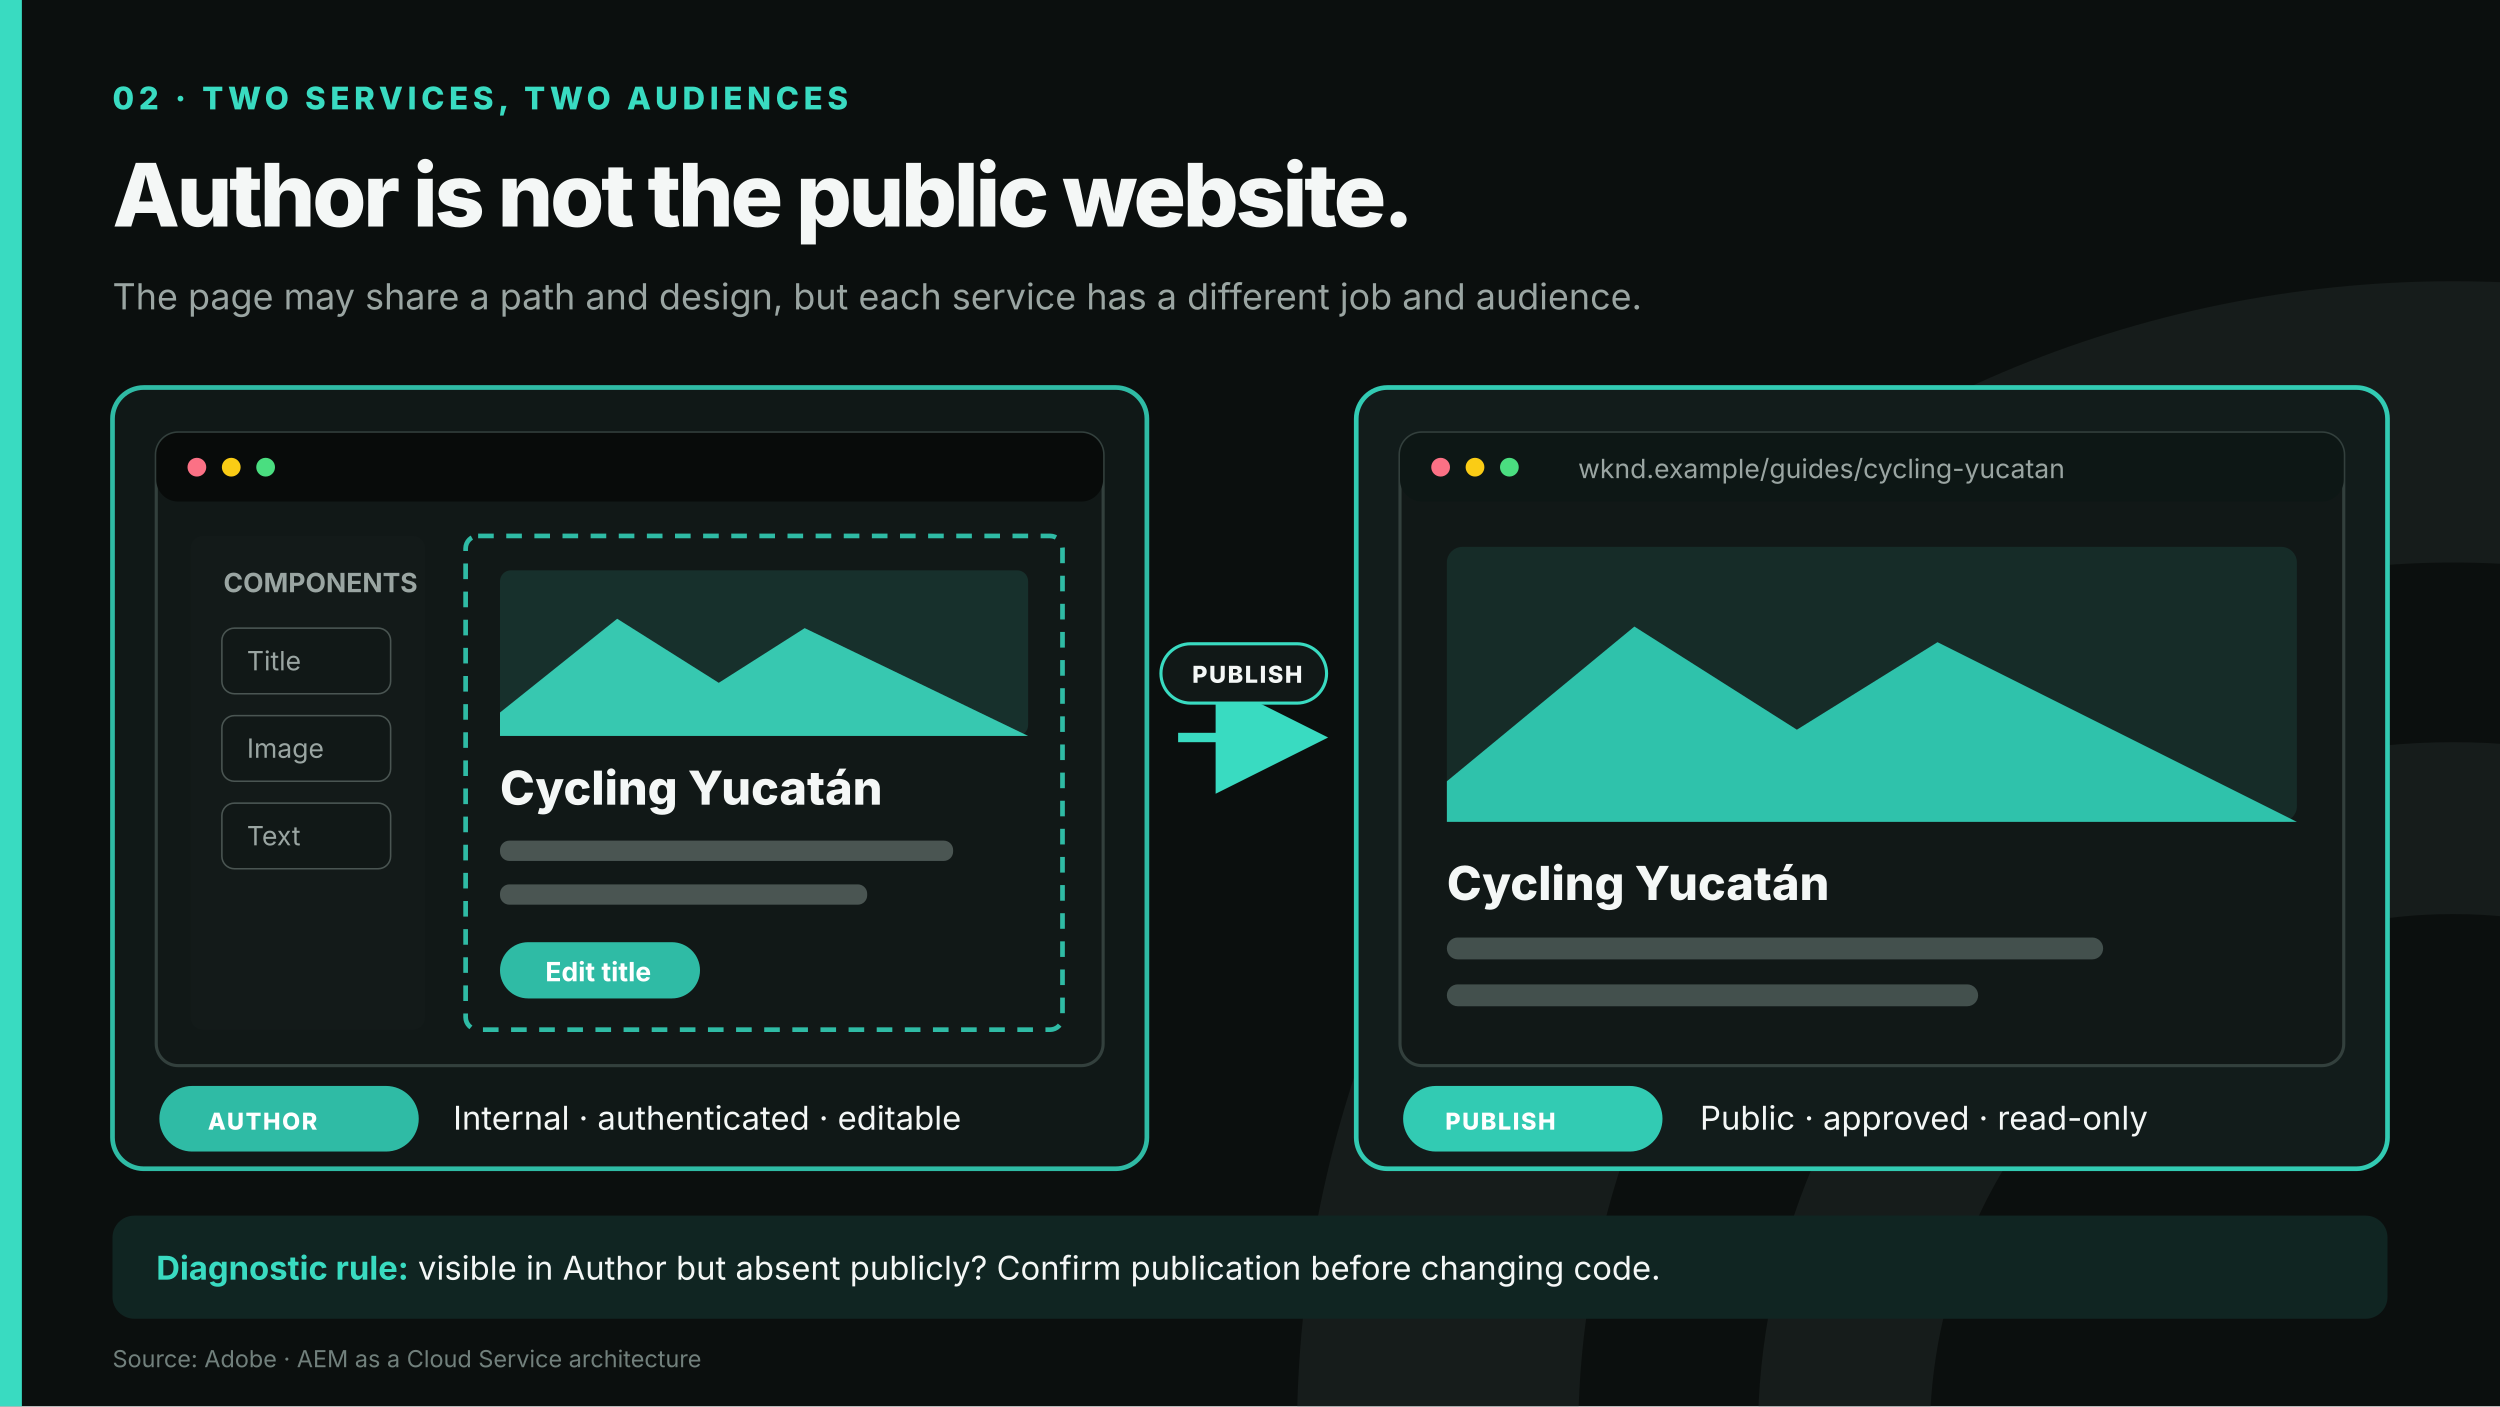
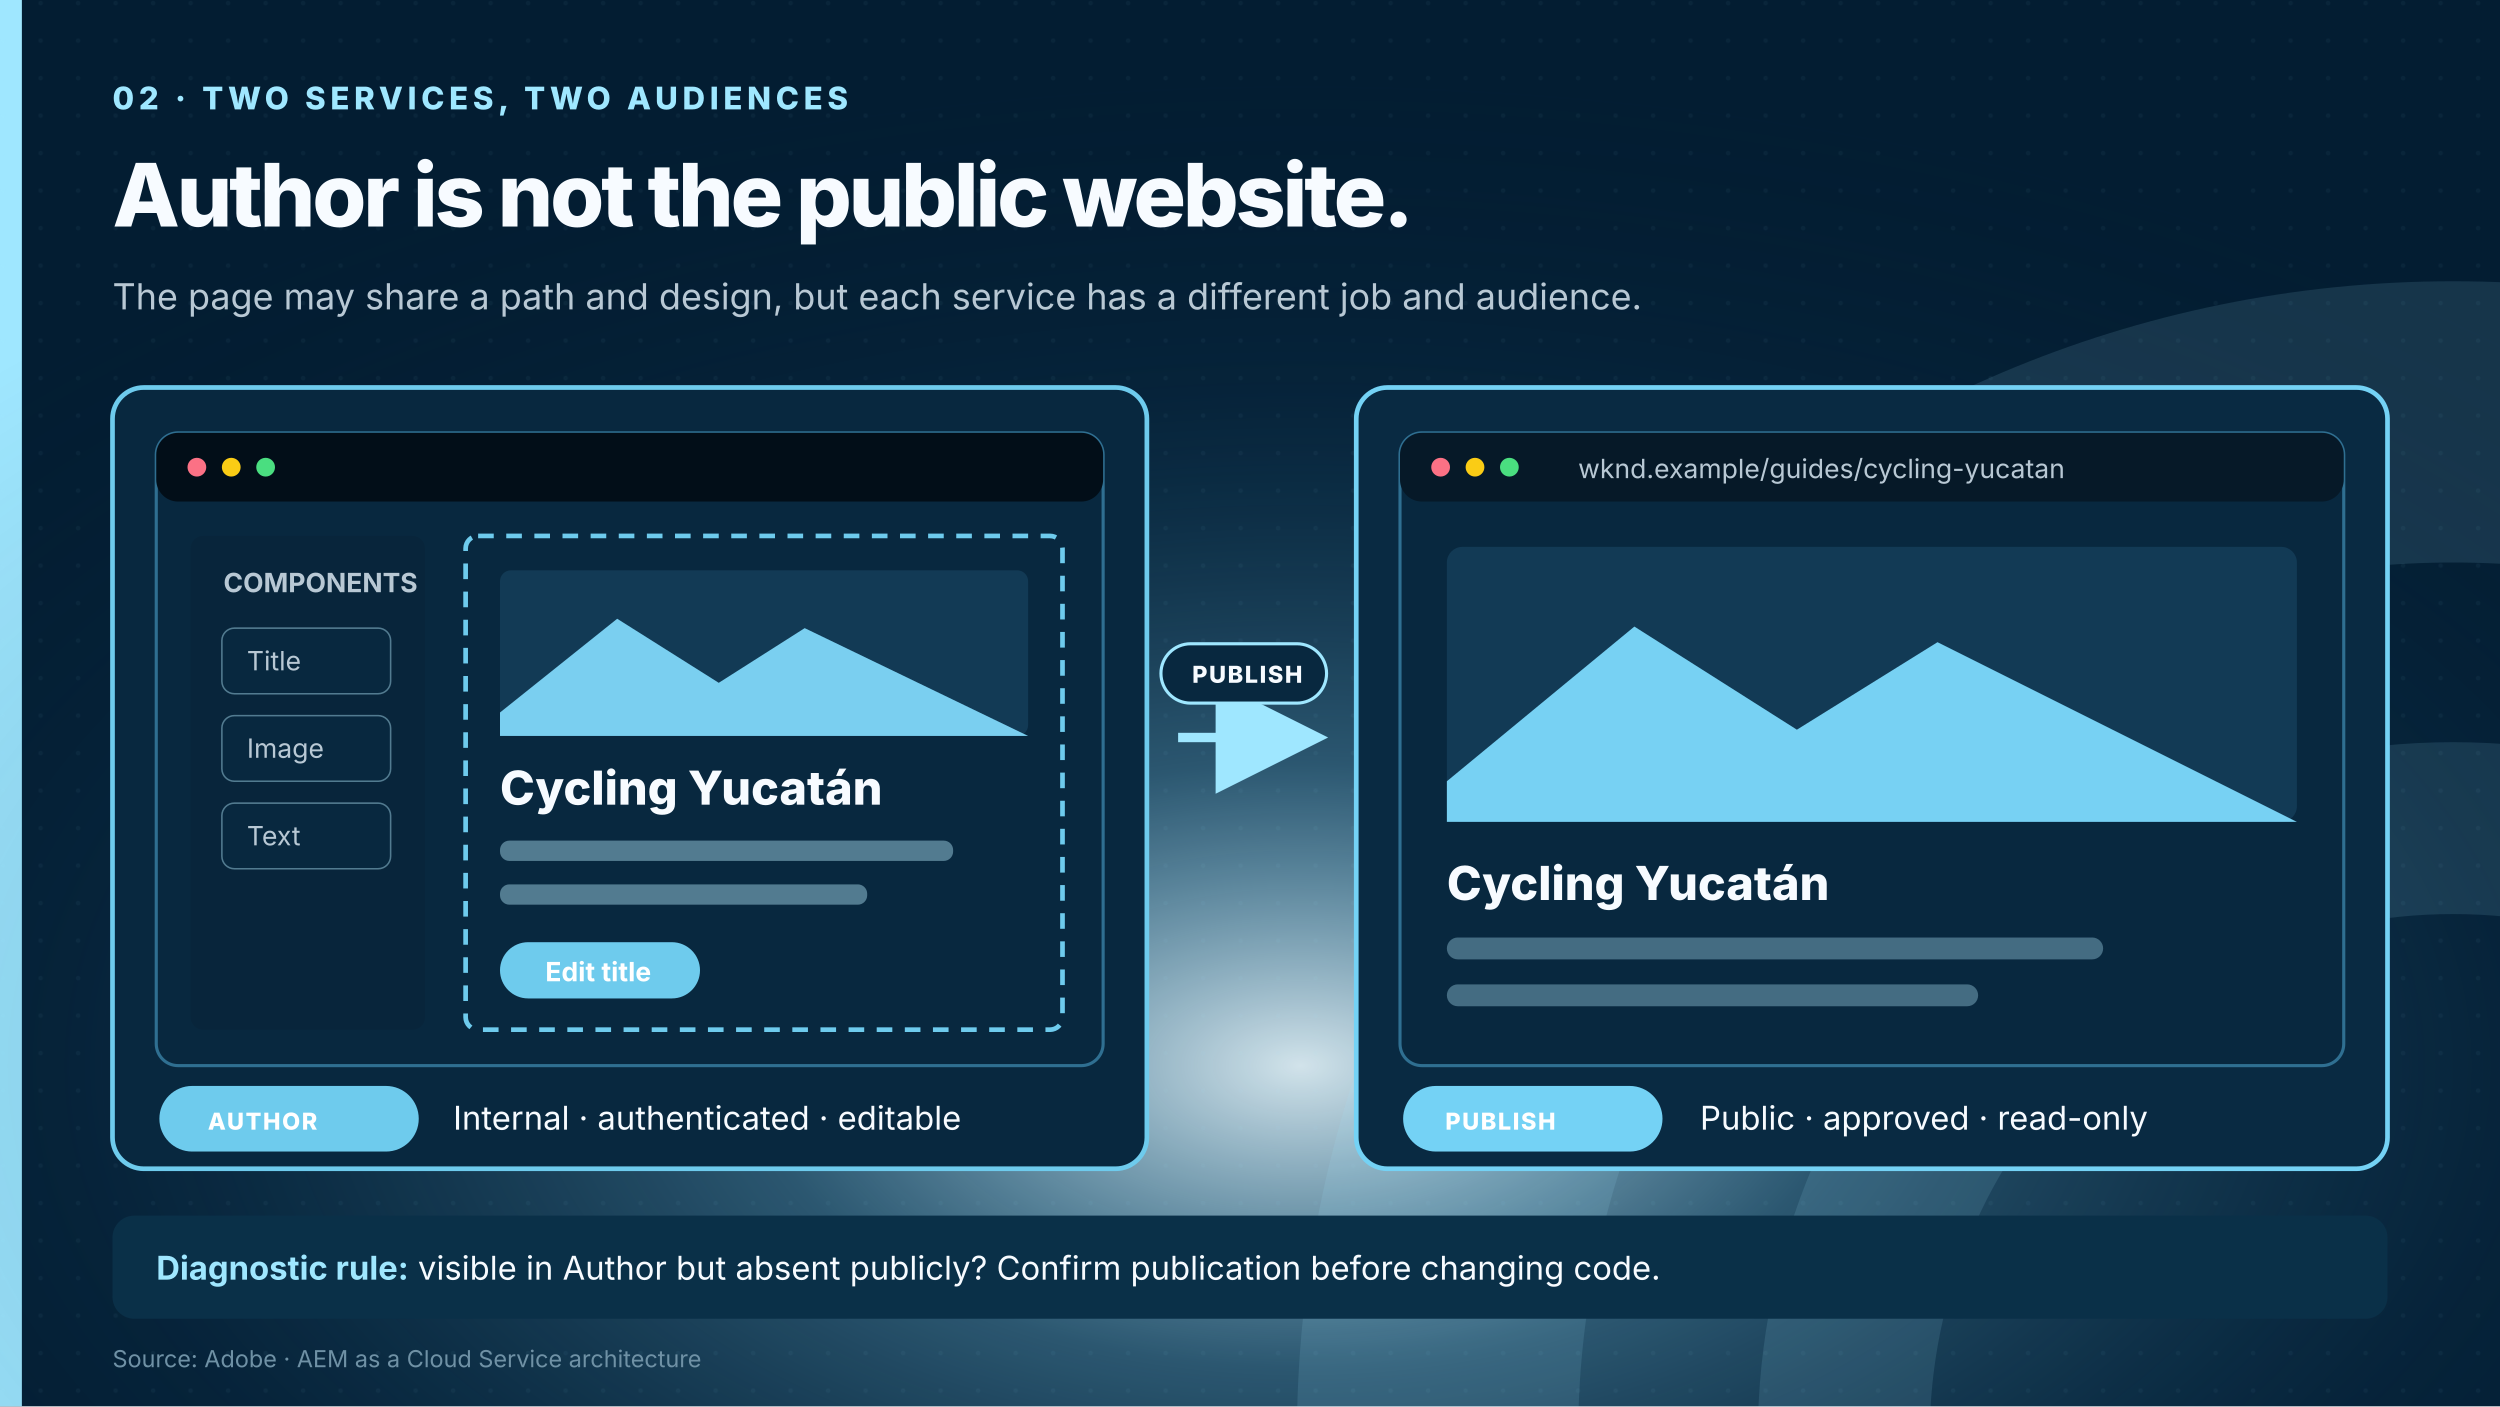
<svg xmlns="http://www.w3.org/2000/svg" viewBox="0 0 1600 900" role="img" aria-labelledby="title desc">
  <defs>
+     <radialGradient id="blue-glow" cx="52%" cy="76%" r="72%">
+       <stop offset="0" stop-color="#e9f9ff" stop-opacity=".9" />
+       <stop offset=".3" stop-color="#7bc9ea" stop-opacity=".34" />
+       <stop offset=".68" stop-color="#174e70" stop-opacity=".12" />
+       <stop offset="1" stop-color="#031d32" stop-opacity="0" />
+     </radialGradient>
+     <pattern id="dots" width="24" height="24" patternUnits="userSpaceOnUse">
+       <circle cx="2" cy="2" r="1.5" fill="#9fe7ff" opacity=".22" />
+     </pattern>
    <marker id="arrow" markerWidth="12" markerHeight="12" refX="10" refY="6" orient="auto">
-       <path d="M0 0 12 6 0 12Z" fill="#39dbc1" />
+       <path d="M0 0 12 6 0 12Z" fill="#9fe7ff" />
    </marker>
    <style>
-       text{font-family:Inter,Arial,sans-serif;fill:#f4f7f6}.eyebrow{font-size:20px;font-weight:800;letter-spacing:3px;fill:#39dbc1}.title{font-size:56px;font-weight:760;letter-spacing:-2px}.subtitle{font-size:23px;fill:#9aa5a2}.section{font-size:30px;font-weight:760}.body{font-size:21px}.small{font-size:17px;fill:#9aa5a2}.tag{font-size:15px;font-weight:800;letter-spacing:1px}.white{fill:#fff}.source{font-size:15px;fill:#71807c}.window{fill:#111817;stroke:#33403d;stroke-width:2}.arrow{fill:none;stroke:#39dbc1;stroke-width:6;marker-end:url(#arrow)}
-     rect[fill="#fff"],path[fill="#fff"],circle[fill="#fff"]{fill:#111817}</style>
+       text{font-family:Inter,Arial,sans-serif;fill:#f7fbff}.eyebrow{font-size:20px;font-weight:800;letter-spacing:3px;fill:#9fe7ff}.title{font-size:56px;font-weight:760;letter-spacing:-2px}.subtitle{font-size:23px;fill:#b8c8d4}.section{font-size:30px;font-weight:760}.body{font-size:21px}.small{font-size:17px;fill:#b8c8d4}.tag{font-size:15px;font-weight:800;letter-spacing:1px}.white{fill:#fff}.source{font-size:15px;fill:#6f91a5}.window{fill:#08283f;stroke:#2f6f91;stroke-width:2}.arrow{fill:none;stroke:#9fe7ff;stroke-width:6;marker-end:url(#arrow)}
+     rect[fill="#fff"],path[fill="#fff"],circle[fill="#fff"]{fill:#08283f}</style>
  </defs>
-   <rect width="1600" height="900" fill="#0b0f0e" />
-   <rect width="14" height="900" fill="#39dbc1" />
-   <g opacity=".16" fill="none" stroke="#53615e">
+   <rect width="1600" height="900" fill="#031d32" />
+   <rect width="14" height="900" fill="#9fe7ff" />
+   <rect width="1600" height="900" fill="url(#blue-glow)" />
+   <rect width="1600" height="900" fill="url(#dots)" opacity=".18" />
+   <g opacity=".12" fill="none" stroke="#9fe7ff">
    <circle cx="1570" cy="920" r="650" stroke-width="180" />
    <circle cx="1570" cy="920" r="390" stroke-width="110" />
  </g>
  <text x="72" y="70" class="eyebrow">02 · TWO SERVICES, TWO AUDIENCES</text>
  <text x="72" y="145" class="title">Author is not the public website.</text>
  <text x="72" y="198" class="subtitle">The page may share a path and design, but each service has a different job and audience.</text>
-   <rect x="72" y="248" width="662" height="500" rx="20" fill="#101817" stroke="#2fbba5" stroke-width="3" />
+   <rect x="72" y="248" width="662" height="500" rx="20" fill="#08283f" stroke="#6ecbed" stroke-width="3" />
  <rect x="100" y="277" width="606" height="405" rx="14" class="window" />
-   <rect x="100" y="277" width="606" height="44" rx="14" fill="#080b0a" />
+   <rect x="100" y="277" width="606" height="44" rx="14" fill="#020e18" />
  <circle cx="126" cy="299" r="6" fill="#fb7185" />
  <circle cx="148" cy="299" r="6" fill="#facc15" />
  <circle cx="170" cy="299" r="6" fill="#4ade80" />
-   <rect x="122" y="343" width="150" height="316" rx="8" fill="#131a19" />
+   <rect x="122" y="343" width="150" height="316" rx="8" fill="#08253b" />
  <text x="143" y="379" class="small" font-weight="700">COMPONENTS</text>
-   <rect x="142" y="402" width="108" height="42" rx="8" fill="#fff" stroke="#4a5552" />
+   <rect x="142" y="402" width="108" height="42" rx="8" fill="#fff" stroke="#527b90" />
  <text x="158" y="429" class="small">Title</text>
-   <rect x="142" y="458" width="108" height="42" rx="8" fill="#fff" stroke="#4a5552" />
+   <rect x="142" y="458" width="108" height="42" rx="8" fill="#fff" stroke="#527b90" />
  <text x="158" y="485" class="small">Image</text>
-   <rect x="142" y="514" width="108" height="42" rx="8" fill="#fff" stroke="#4a5552" />
+   <rect x="142" y="514" width="108" height="42" rx="8" fill="#fff" stroke="#527b90" />
  <text x="158" y="541" class="small">Text</text>
-   <rect x="298" y="343" width="382" height="316" rx="8" fill="#fff" stroke="#2fbba5" stroke-width="3" stroke-dasharray="10 8" />
-   <rect x="320" y="365" width="338" height="106" rx="7" fill="#17302c" />
-   <path d="M320 456l75-60 65 41 55-35 143 69H320Z" fill="#37c8b0" />
-   <text x="320" y="515" class="section" fill="#72ead7">Cycling Yucatán</text>
-   <rect x="320" y="538" width="290" height="13" rx="6" fill="#4a5552" />
-   <rect x="320" y="566" width="235" height="13" rx="6" fill="#4a5552" />
-   <rect x="320" y="603" width="128" height="36" rx="18" fill="#2fbba5" />
+   <rect x="298" y="343" width="382" height="316" rx="8" fill="#fff" stroke="#6ecbed" stroke-width="3" stroke-dasharray="10 8" />
+   <rect x="320" y="365" width="338" height="106" rx="7" fill="#123a55" />
+   <path d="M320 456l75-60 65 41 55-35 143 69H320Z" fill="#7acff0" />
+   <text x="320" y="515" class="section" fill="#b9ecff">Cycling Yucatán</text>
+   <rect x="320" y="538" width="290" height="13" rx="6" fill="#527b90" />
+   <rect x="320" y="566" width="235" height="13" rx="6" fill="#527b90" />
+   <rect x="320" y="603" width="128" height="36" rx="18" fill="#6ecbed" />
  <text x="349" y="628" class="small white" font-weight="700">Edit title</text>
-   <rect x="102" y="695" width="166" height="42" rx="21" fill="#2fbba5" />
+   <rect x="102" y="695" width="166" height="42" rx="21" fill="#6ecbed" />
  <text x="133" y="723" class="tag white">AUTHOR</text>
  <text x="290" y="723" class="body">Internal · authenticated · editable</text>
  <path d="M754 472H838" class="arrow" />
-   <rect x="743" y="412" width="106" height="38" rx="19" fill="#fff" stroke="#39dbc1" stroke-width="2" />
-   <text x="763" y="437" class="tag" fill="#39dbc1">PUBLISH</text>
-   <rect x="868" y="248" width="660" height="500" rx="20" fill="#121c1b" stroke="#32cbb3" stroke-width="3" />
+   <rect x="743" y="412" width="106" height="38" rx="19" fill="#fff" stroke="#9fe7ff" stroke-width="2" />
+   <text x="763" y="437" class="tag" fill="#9fe7ff">PUBLISH</text>
+   <rect x="868" y="248" width="660" height="500" rx="20" fill="#092a42" stroke="#74d2f5" stroke-width="3" />
  <rect x="896" y="277" width="604" height="405" rx="14" class="window" />
-   <rect x="896" y="277" width="604" height="44" rx="14" fill="#0d1715" />
+   <rect x="896" y="277" width="604" height="44" rx="14" fill="#061928" />
  <circle cx="922" cy="299" r="6" fill="#fb7185" />
  <circle cx="944" cy="299" r="6" fill="#facc15" />
  <circle cx="966" cy="299" r="6" fill="#4ade80" />
-   <text x="1010" y="306" class="small" fill="#162c28">wknd.example/guides/cycling-yucatan</text>
-   <rect x="926" y="350" width="544" height="176" rx="10" fill="#162c28" />
-   <path d="M926 500l120-99 104 66 90-56 230 115H926Z" fill="#2fc2ab" />
-   <text x="926" y="576" class="section" fill="#72ead7">Cycling Yucatán</text>
-   <rect x="926" y="600" width="420" height="14" rx="7" fill="#43504d" />
-   <rect x="926" y="630" width="340" height="14" rx="7" fill="#43504d" />
-   <rect x="898" y="695" width="166" height="42" rx="21" fill="#32cbb3" />
+   <text x="1010" y="306" class="small" fill="#123a55">wknd.example/guides/cycling-yucatan</text>
+   <rect x="926" y="350" width="544" height="176" rx="10" fill="#123a55" />
+   <path d="M926 500l120-99 104 66 90-56 230 115H926Z" fill="#77d1f3" />
+   <text x="926" y="576" class="section" fill="#b9ecff">Cycling Yucatán</text>
+   <rect x="926" y="600" width="420" height="14" rx="7" fill="#446c82" />
+   <rect x="926" y="630" width="340" height="14" rx="7" fill="#446c82" />
+   <rect x="898" y="695" width="166" height="42" rx="21" fill="#74d2f5" />
  <text x="925" y="723" class="tag white">PUBLISH</text>
  <text x="1088" y="723" class="body">Public · approved · read-only</text>
-   <rect x="72" y="778" width="1456" height="66" rx="14" fill="#102522" />
+   <rect x="72" y="778" width="1456" height="66" rx="14" fill="#0a3048" />
  <text x="100" y="819" class="body">
-     <tspan font-weight="700" fill="#39dbc1">Diagnostic rule:</tspan> visible in Author but absent publicly? Confirm publication before changing code.</text>
+     <tspan font-weight="700" fill="#9fe7ff">Diagnostic rule:</tspan> visible in Author but absent publicly? Confirm publication before changing code.</text>
  <text x="72" y="875" class="source">Source: Adobe · AEM as a Cloud Service architecture</text>
</svg>
